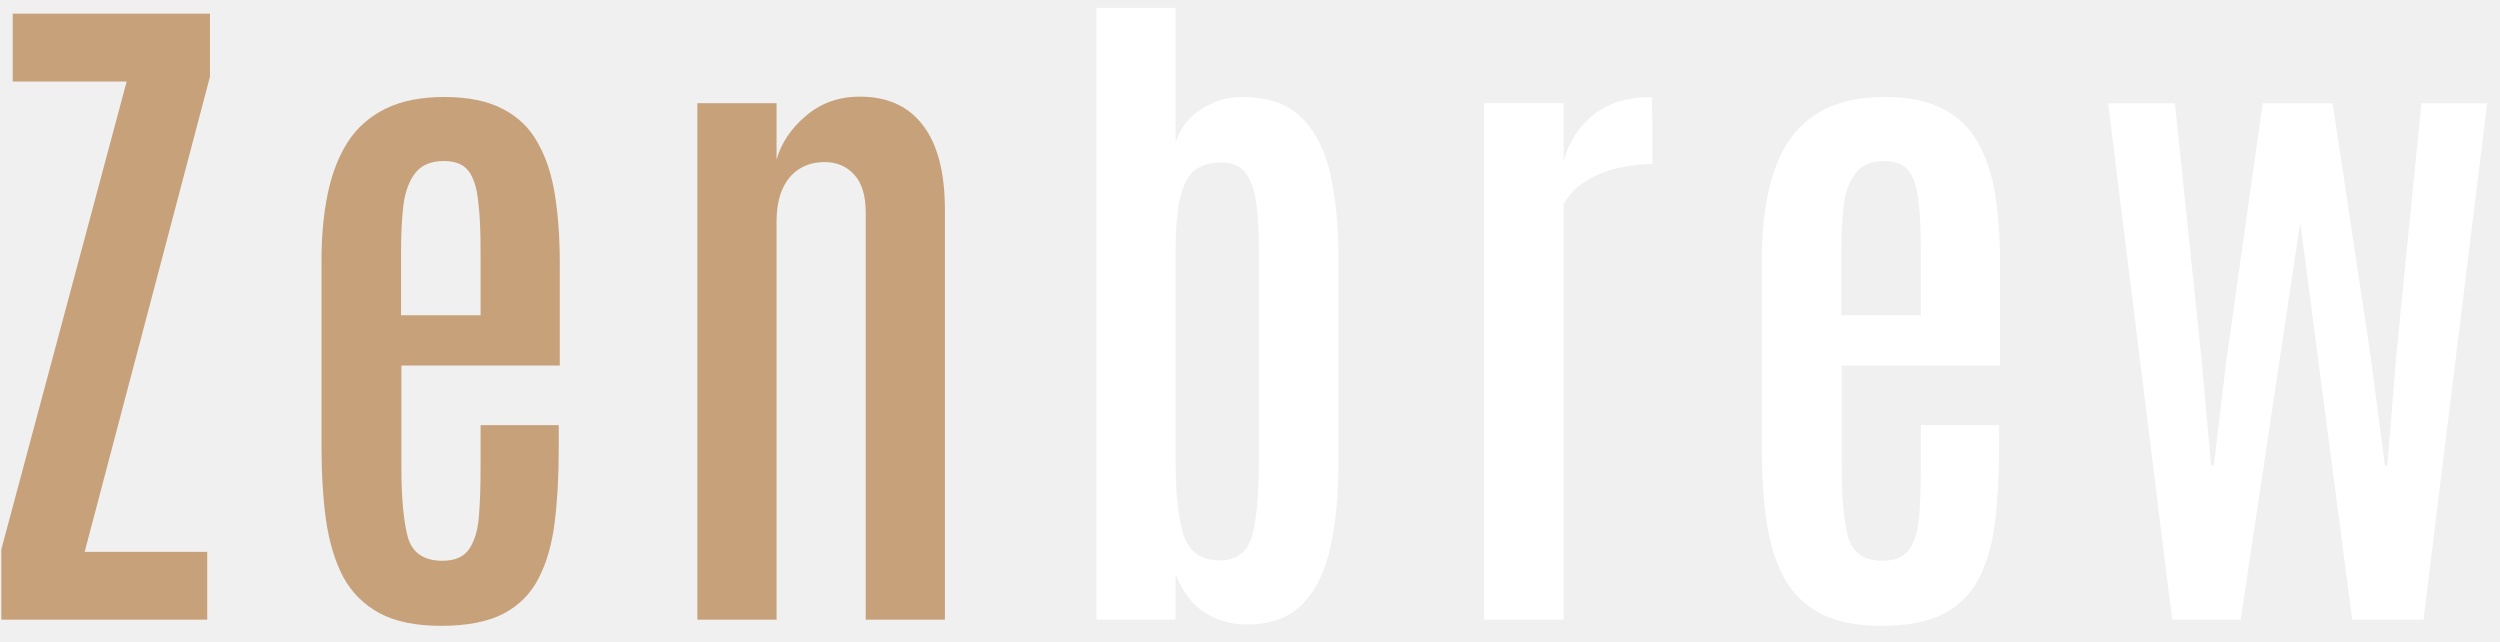
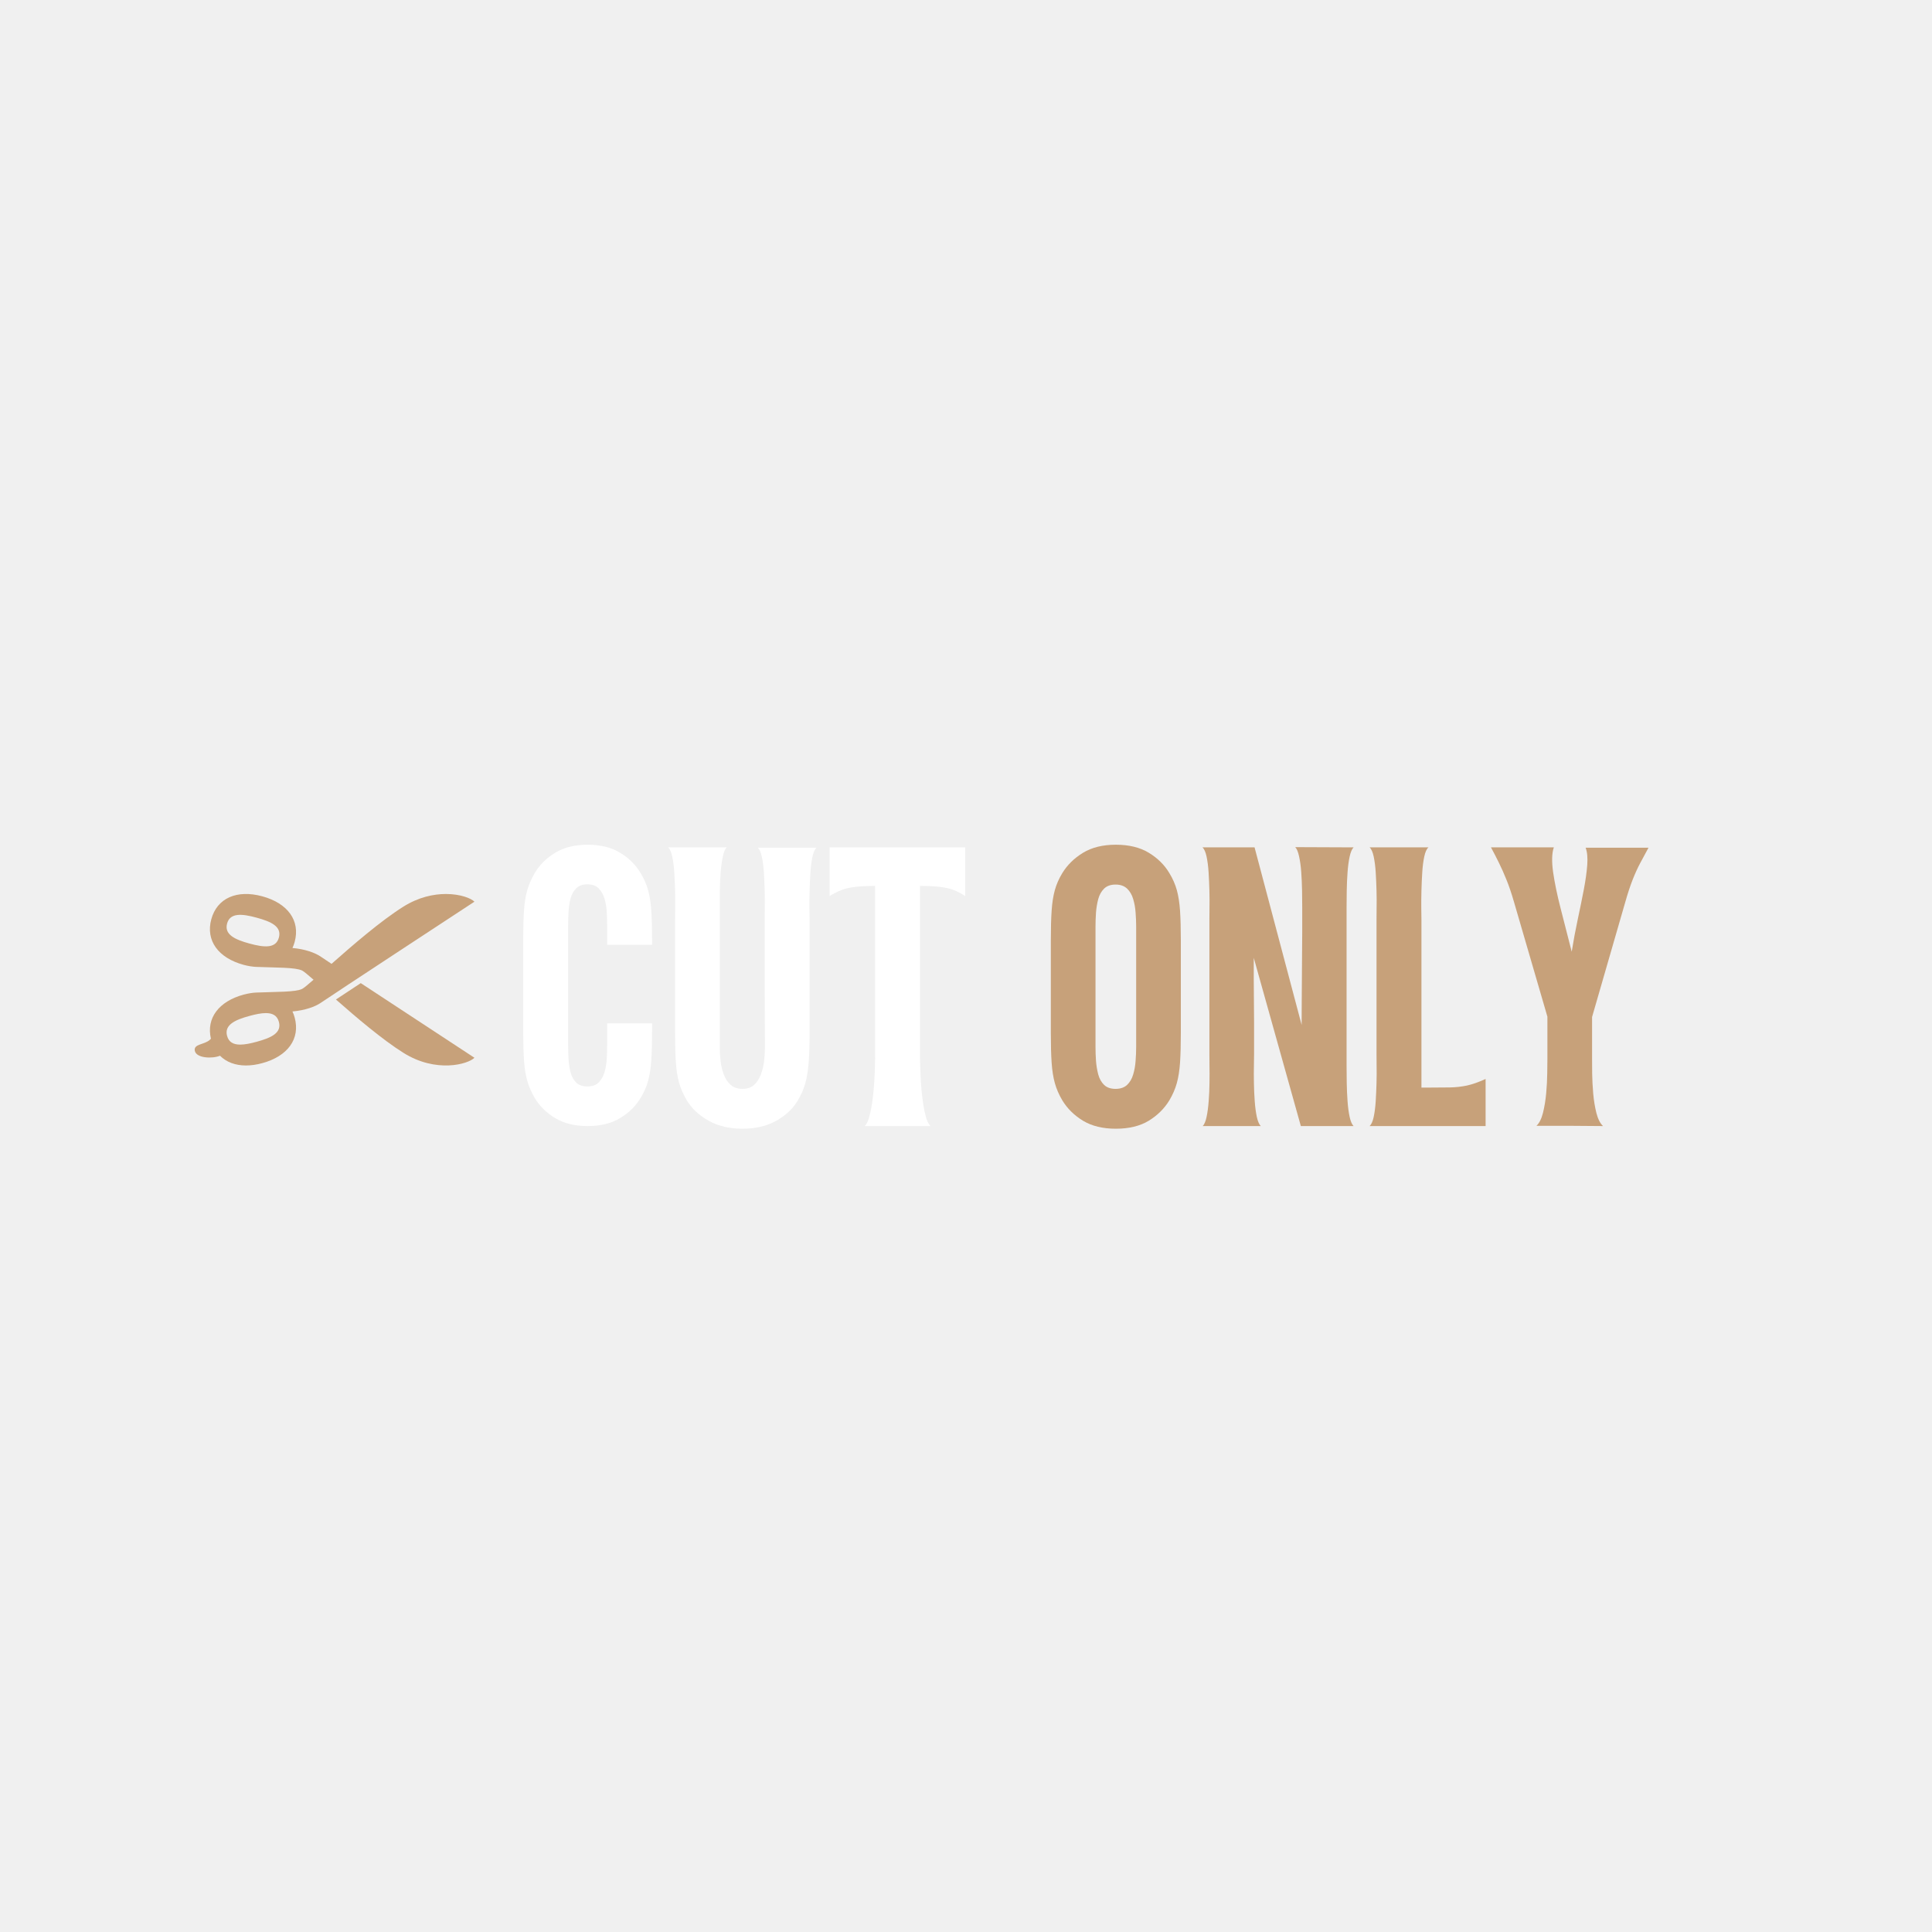
- <svg xmlns="http://www.w3.org/2000/svg" width="117" height="30" viewBox="0 0 117 30" fill="none">
-   <path d="M101.657 29.002L98.66 4.832H101.786L103.043 16.933L103.478 21.783H103.607L104.187 16.917L105.895 4.832H106.91H108.473H109.166L110.938 16.627L111.615 21.783H111.728L112.147 16.627L113.323 4.832H116.401L113.42 29.002H110.084L107.651 10.407L104.864 29.002H101.657Z" fill="white" />
-   <path d="M88.044 29.289C86.863 29.289 85.901 29.09 85.16 28.693C84.43 28.295 83.866 27.731 83.468 27.001C83.082 26.26 82.813 25.373 82.663 24.342C82.523 23.311 82.453 22.167 82.453 20.91V12.161C82.453 11.033 82.55 10.002 82.743 9.067C82.936 8.132 83.248 7.327 83.678 6.65C84.118 5.973 84.709 5.452 85.45 5.087C86.191 4.722 87.11 4.539 88.206 4.539C89.323 4.539 90.236 4.727 90.945 5.103C91.654 5.468 92.196 5.995 92.572 6.682C92.959 7.359 93.228 8.175 93.378 9.131C93.528 10.077 93.603 11.129 93.603 12.29V17.107H86.191V21.893C86.191 23.268 86.288 24.337 86.481 25.1C86.686 25.862 87.228 26.244 88.109 26.244C88.689 26.244 89.103 26.066 89.35 25.712C89.607 25.347 89.763 24.842 89.817 24.197C89.871 23.542 89.897 22.785 89.897 21.925V19.895H93.555V21.039C93.555 22.307 93.491 23.451 93.362 24.471C93.233 25.492 92.981 26.362 92.605 27.081C92.239 27.791 91.691 28.338 90.961 28.725C90.231 29.101 89.258 29.289 88.044 29.289ZM86.175 14.755H89.897V11.661C89.897 10.77 89.86 10.018 89.785 9.405C89.72 8.782 89.57 8.315 89.334 8.003C89.097 7.692 88.716 7.536 88.189 7.536C87.588 7.536 87.142 7.719 86.852 8.084C86.562 8.449 86.374 8.949 86.288 9.583C86.213 10.216 86.175 10.947 86.175 11.774V14.755Z" fill="white" />
-   <path d="M69.453 28.999V4.829H73.175V7.52C73.455 6.585 73.938 5.855 74.626 5.329C75.324 4.802 76.21 4.539 77.284 4.539C77.306 4.539 77.316 4.7 77.316 5.022C77.327 5.334 77.332 5.694 77.332 6.102C77.332 6.51 77.332 6.875 77.332 7.198C77.332 7.52 77.332 7.681 77.332 7.681C76.828 7.681 76.301 7.74 75.753 7.858C75.216 7.977 74.717 8.175 74.255 8.455C73.804 8.723 73.444 9.088 73.175 9.55V28.999H69.453Z" fill="white" />
-   <path d="M58.338 29.226C57.65 29.226 57.011 29.049 56.42 28.694C55.83 28.329 55.362 27.722 55.019 26.873V29H51.312V0.367H55.019V6.667C55.233 6.001 55.636 5.48 56.227 5.104C56.829 4.729 57.446 4.541 58.08 4.541C59.315 4.53 60.261 4.852 60.916 5.507C61.571 6.163 62.023 7.06 62.27 8.198C62.517 9.326 62.64 10.61 62.64 12.049V21.733C62.64 23.151 62.517 24.43 62.27 25.568C62.033 26.696 61.603 27.588 60.98 28.243C60.368 28.898 59.487 29.226 58.338 29.226ZM57.097 26.229C57.881 26.218 58.381 25.837 58.596 25.085C58.81 24.322 58.918 23.151 58.918 21.572V11.759C58.918 10.932 58.88 10.207 58.805 9.584C58.73 8.961 58.569 8.478 58.322 8.134C58.075 7.779 57.683 7.602 57.145 7.602C56.684 7.602 56.291 7.709 55.969 7.924C55.658 8.139 55.421 8.547 55.26 9.149C55.099 9.75 55.019 10.626 55.019 11.775V21.637C55.019 23.141 55.148 24.285 55.405 25.069C55.663 25.842 56.227 26.229 57.097 26.229Z" fill="white" />
-   <path d="M32.637 29V4.83H36.343V7.472C36.558 6.699 37.014 6.017 37.712 5.426C38.411 4.824 39.254 4.523 40.242 4.523C41.531 4.523 42.514 4.969 43.191 5.861C43.878 6.752 44.222 8.074 44.222 9.825V29H40.516V9.954C40.516 9.159 40.339 8.568 39.984 8.181C39.63 7.784 39.163 7.585 38.583 7.585C38.142 7.585 37.75 7.692 37.406 7.907C37.062 8.122 36.799 8.439 36.617 8.858C36.434 9.266 36.343 9.776 36.343 10.389V29H32.637Z" fill="#C7A17A" />
-   <path d="M20.638 29.289C19.456 29.289 18.495 29.09 17.754 28.693C17.023 28.295 16.459 27.731 16.062 27.001C15.675 26.26 15.407 25.373 15.256 24.342C15.117 23.311 15.047 22.167 15.047 20.91V12.161C15.047 11.033 15.144 10.002 15.337 9.067C15.53 8.132 15.842 7.327 16.271 6.65C16.712 5.973 17.303 5.452 18.044 5.087C18.785 4.722 19.704 4.539 20.799 4.539C21.916 4.539 22.83 4.727 23.539 5.103C24.248 5.468 24.79 5.995 25.166 6.682C25.553 7.359 25.821 8.175 25.972 9.131C26.122 10.077 26.197 11.129 26.197 12.29V17.107H18.785V21.893C18.785 23.268 18.882 24.337 19.075 25.1C19.279 25.862 19.822 26.244 20.703 26.244C21.283 26.244 21.696 26.066 21.943 25.712C22.201 25.347 22.357 24.842 22.411 24.197C22.464 23.542 22.491 22.785 22.491 21.925V19.895H26.149V21.039C26.149 22.307 26.084 23.451 25.956 24.471C25.827 25.492 25.574 26.362 25.198 27.081C24.833 27.791 24.285 28.338 23.555 28.725C22.824 29.101 21.852 29.289 20.638 29.289ZM18.769 14.755H22.491V11.661C22.491 10.77 22.454 10.018 22.378 9.405C22.314 8.782 22.164 8.315 21.927 8.003C21.691 7.692 21.31 7.536 20.783 7.536C20.182 7.536 19.736 7.719 19.446 8.084C19.156 8.449 18.968 8.949 18.882 9.583C18.807 10.216 18.769 10.947 18.769 11.774V14.755Z" fill="#C7A17A" />
-   <path d="M0.062 29V25.713L5.928 3.815H0.594V0.641H9.827V3.589L3.962 25.826H9.698V29H0.062Z" fill="#C7A17A" />
+ <svg xmlns="http://www.w3.org/2000/svg" width="500" zoomAndPan="magnify" viewBox="0 0 375 375" height="500" preserveAspectRatio="xMidYMid meet" version="1.0">
+   <defs>
+     <g />
+     <clipPath id="dc788edc52">
+       <path d="M 37.5 173 L 92.25 173 L 92.25 207 L 37.5 207 Z M 37.5 173 " clip-rule="nonzero" />
+     </clipPath>
+     <clipPath id="aac2c833ab">
+       <path d="M 65 190 L 92.25 190 L 92.25 207 L 65 207 Z M 65 190 " clip-rule="nonzero" />
+     </clipPath>
+   </defs>
+   <g fill="#ffffff" fill-opacity="1">
+     <g transform="translate(98.95998, 218.5685)">
+       <g>
+         <path d="M 2.594 -18.422 L 2.594 -36.172 C 2.594 -38.461 2.645 -40.359 2.75 -41.859 C 2.852 -43.367 3.066 -44.688 3.391 -45.812 C 3.723 -46.938 4.203 -48.035 4.828 -49.109 C 5.766 -50.691 7.086 -52.004 8.797 -53.047 C 10.516 -54.086 12.617 -54.609 15.109 -54.609 C 17.598 -54.609 19.695 -54.086 21.406 -53.047 C 23.125 -52.004 24.445 -50.691 25.375 -49.109 C 26.039 -48.035 26.523 -46.938 26.828 -45.812 C 27.141 -44.688 27.348 -43.367 27.453 -41.859 C 27.555 -40.359 27.609 -38.461 27.609 -36.172 L 27.609 -35.188 L 18.891 -35.188 L 18.891 -38.875 C 18.891 -39.707 18.863 -40.586 18.812 -41.516 C 18.758 -42.453 18.613 -43.328 18.375 -44.141 C 18.133 -44.953 17.754 -45.617 17.234 -46.141 C 16.711 -46.66 15.984 -46.922 15.047 -46.922 C 14.117 -46.922 13.395 -46.66 12.875 -46.141 C 12.352 -45.617 11.988 -44.953 11.781 -44.141 C 11.57 -43.328 11.441 -42.453 11.391 -41.516 C 11.336 -40.586 11.312 -39.707 11.312 -38.875 L 11.312 -15.734 C 11.312 -14.898 11.336 -14.016 11.391 -13.078 C 11.441 -12.141 11.57 -11.266 11.781 -10.453 C 11.988 -9.641 12.352 -8.973 12.875 -8.453 C 13.395 -7.941 14.117 -7.688 15.047 -7.688 C 15.984 -7.688 16.711 -7.941 17.234 -8.453 C 17.754 -8.973 18.133 -9.641 18.375 -10.453 C 18.613 -11.266 18.758 -12.141 18.812 -13.078 C 18.863 -14.016 18.891 -14.898 18.891 -15.734 L 18.891 -19.938 L 27.609 -19.938 L 27.609 -18.422 C 27.609 -16.172 27.555 -14.273 27.453 -12.734 C 27.348 -11.203 27.141 -9.875 26.828 -8.75 C 26.523 -7.625 26.039 -6.523 25.375 -5.453 C 24.445 -3.891 23.125 -2.586 21.406 -1.547 C 19.695 -0.516 17.598 0 15.109 0 C 12.617 0 10.516 -0.516 8.797 -1.547 C 7.086 -2.586 5.766 -3.891 4.828 -5.453 C 4.203 -6.523 3.723 -7.625 3.391 -8.75 C 3.066 -9.875 2.852 -11.203 2.75 -12.734 C 2.645 -14.273 2.594 -16.172 2.594 -18.422 Z M 2.594 -18.422 " />
+       </g>
+     </g>
+   </g>
+   <g fill="#ffffff" fill-opacity="1">
+     <g transform="translate(128.1284, 218.5685)">
+       <g>
+         <path d="M 1.562 -54.094 L 12.922 -54.094 C 12.609 -53.781 12.359 -53.18 12.172 -52.297 C 11.984 -51.41 11.844 -50.391 11.75 -49.234 C 11.664 -48.078 11.613 -46.891 11.594 -45.672 C 11.582 -44.461 11.578 -43.352 11.578 -42.344 C 11.578 -41.344 11.578 -40.566 11.578 -40.016 L 11.578 -27.297 C 11.578 -27.297 11.578 -26.969 11.578 -26.312 C 11.578 -25.656 11.578 -24.82 11.578 -23.812 C 11.578 -22.812 11.578 -21.758 11.578 -20.656 C 11.578 -19.551 11.578 -18.52 11.578 -17.562 C 11.578 -16.613 11.578 -15.863 11.578 -15.312 C 11.578 -14.477 11.629 -13.594 11.734 -12.656 C 11.836 -11.727 12.047 -10.848 12.359 -10.016 C 12.672 -9.18 13.117 -8.504 13.703 -7.984 C 14.285 -7.473 15.047 -7.219 15.984 -7.219 C 16.922 -7.219 17.672 -7.473 18.234 -7.984 C 18.805 -8.504 19.25 -9.18 19.562 -10.016 C 19.875 -10.848 20.082 -11.727 20.188 -12.656 C 20.289 -13.594 20.344 -14.477 20.344 -15.312 L 20.297 -27.516 C 20.297 -27.473 20.297 -27.781 20.297 -28.438 C 20.297 -29.102 20.297 -29.961 20.297 -31.016 C 20.297 -32.066 20.297 -33.18 20.297 -34.359 C 20.297 -35.535 20.297 -36.625 20.297 -37.625 C 20.297 -38.633 20.297 -39.414 20.297 -39.969 C 20.297 -40.52 20.301 -41.297 20.312 -42.297 C 20.332 -43.305 20.328 -44.414 20.297 -45.625 C 20.266 -46.832 20.211 -48.016 20.141 -49.172 C 20.066 -50.336 19.938 -51.359 19.75 -52.234 C 19.562 -53.117 19.297 -53.719 18.953 -54.031 L 30.359 -54.031 C 30.016 -53.719 29.75 -53.117 29.562 -52.234 C 29.375 -51.359 29.242 -50.336 29.172 -49.172 C 29.098 -48.016 29.047 -46.832 29.016 -45.625 C 28.984 -44.414 28.973 -43.305 28.984 -42.297 C 29.004 -41.297 29.016 -40.52 29.016 -39.969 L 29.016 -18.062 C 29.016 -15.781 28.953 -13.867 28.828 -12.328 C 28.711 -10.785 28.5 -9.453 28.188 -8.328 C 27.875 -7.203 27.391 -6.086 26.734 -4.984 C 25.797 -3.391 24.398 -2.07 22.547 -1.031 C 20.703 0 18.516 0.516 15.984 0.516 C 13.461 0.516 11.273 0 9.422 -1.031 C 7.566 -2.07 6.156 -3.391 5.188 -4.984 C 4.531 -6.086 4.035 -7.203 3.703 -8.328 C 3.379 -9.453 3.164 -10.785 3.062 -12.328 C 2.957 -13.867 2.906 -15.781 2.906 -18.062 C 2.906 -18.75 2.906 -19.602 2.906 -20.625 C 2.906 -21.645 2.906 -22.664 2.906 -23.688 C 2.906 -24.707 2.906 -25.562 2.906 -26.25 C 2.906 -26.945 2.906 -27.297 2.906 -27.297 L 2.906 -40.016 C 2.906 -40.566 2.91 -41.344 2.922 -42.344 C 2.941 -43.352 2.938 -44.461 2.906 -45.672 C 2.875 -46.891 2.82 -48.078 2.75 -49.234 C 2.676 -50.391 2.547 -51.41 2.359 -52.297 C 2.172 -53.18 1.906 -53.781 1.562 -54.094 Z M 1.562 -54.094 " />
+       </g>
+     </g>
+   </g>
+   <g fill="#ffffff" fill-opacity="1">
+     <g transform="translate(159.9957, 218.5685)">
+       <g>
+         <path d="M 1.031 -54.094 L 27.359 -54.094 L 27.359 -44.641 C 26.629 -45.117 25.91 -45.5 25.203 -45.781 C 24.492 -46.062 23.629 -46.27 22.609 -46.406 C 21.586 -46.539 20.242 -46.609 18.578 -46.609 L 18.578 -13.188 C 18.578 -13.25 18.578 -13.266 18.578 -13.234 C 18.578 -13.203 18.578 -13.098 18.578 -12.922 L 18.578 -13.188 C 18.578 -13.008 18.586 -12.504 18.609 -11.672 C 18.629 -10.848 18.672 -9.852 18.734 -8.688 C 18.805 -7.531 18.922 -6.352 19.078 -5.156 C 19.234 -3.969 19.43 -2.906 19.672 -1.969 C 19.91 -1.039 20.223 -0.383 20.609 0 L 7.844 0 C 8.219 -0.344 8.523 -0.988 8.766 -1.938 C 9.016 -2.895 9.219 -3.969 9.375 -5.156 C 9.531 -6.352 9.641 -7.531 9.703 -8.688 C 9.773 -9.852 9.816 -10.848 9.828 -11.672 C 9.848 -12.504 9.859 -13.008 9.859 -13.188 C 9.898 -13.008 9.926 -12.895 9.938 -12.844 C 9.957 -12.789 9.953 -12.816 9.922 -12.922 C 9.879 -13.098 9.867 -13.203 9.891 -13.234 C 9.91 -13.266 9.898 -13.25 9.859 -13.188 C 9.859 -13.707 9.859 -14.676 9.859 -16.094 C 9.859 -17.508 9.859 -19.219 9.859 -21.219 C 9.859 -23.227 9.859 -25.359 9.859 -27.609 C 9.859 -29.859 9.859 -32.07 9.859 -34.25 C 9.859 -36.438 9.859 -38.445 9.859 -40.281 C 9.859 -42.113 9.859 -43.598 9.859 -44.734 C 9.859 -45.879 9.859 -46.504 9.859 -46.609 C 8.203 -46.609 6.863 -46.539 5.844 -46.406 C 4.82 -46.27 3.957 -46.062 3.25 -45.781 C 2.539 -45.5 1.801 -45.117 1.031 -44.641 Z M 1.031 -54.094 " />
+       </g>
+     </g>
+   </g>
+   <g fill="#ffffff" fill-opacity="1">
+     <g transform="translate(188.3856, 218.5685)">
+       <g />
+     </g>
+   </g>
+   <g fill="#c7a17a" fill-opacity="1">
+     <g transform="translate(201.3721, 218.5685)">
+       <g>
+         <path d="M 2.594 -18.016 L 2.594 -36.078 C 2.594 -38.359 2.645 -40.27 2.75 -41.812 C 2.852 -43.352 3.062 -44.688 3.375 -45.812 C 3.688 -46.938 4.172 -48.035 4.828 -49.109 C 5.797 -50.691 7.133 -52.004 8.844 -53.047 C 10.562 -54.086 12.68 -54.609 15.203 -54.609 C 17.766 -54.609 19.898 -54.086 21.609 -53.047 C 23.328 -52.004 24.656 -50.691 25.594 -49.109 C 26.25 -48.035 26.734 -46.938 27.047 -45.812 C 27.359 -44.688 27.566 -43.352 27.672 -41.812 C 27.773 -40.27 27.828 -38.359 27.828 -36.078 L 27.828 -18.016 C 27.828 -15.723 27.773 -13.816 27.672 -12.297 C 27.566 -10.773 27.359 -9.453 27.047 -8.328 C 26.734 -7.203 26.25 -6.086 25.594 -4.984 C 24.625 -3.391 23.289 -2.07 21.594 -1.031 C 19.895 0 17.766 0.516 15.203 0.516 C 12.68 0.516 10.562 0 8.844 -1.031 C 7.133 -2.07 5.797 -3.391 4.828 -4.984 C 4.172 -6.086 3.688 -7.203 3.375 -8.328 C 3.062 -9.453 2.852 -10.773 2.75 -12.297 C 2.645 -13.816 2.594 -15.723 2.594 -18.016 Z M 11.266 -38.781 L 11.266 -15.312 C 11.266 -14.477 11.297 -13.594 11.359 -12.656 C 11.43 -11.727 11.578 -10.848 11.797 -10.016 C 12.023 -9.18 12.406 -8.504 12.938 -7.984 C 13.477 -7.473 14.219 -7.219 15.156 -7.219 C 16.094 -7.219 16.836 -7.473 17.391 -7.984 C 17.941 -8.504 18.336 -9.18 18.578 -10.016 C 18.828 -10.848 18.984 -11.727 19.047 -12.656 C 19.117 -13.594 19.156 -14.477 19.156 -15.312 L 19.156 -38.781 C 19.156 -39.602 19.117 -40.484 19.047 -41.422 C 18.984 -42.359 18.828 -43.238 18.578 -44.062 C 18.336 -44.895 17.941 -45.57 17.391 -46.094 C 16.836 -46.613 16.094 -46.875 15.156 -46.875 C 14.219 -46.875 13.477 -46.613 12.938 -46.094 C 12.406 -45.57 12.023 -44.895 11.797 -44.062 C 11.578 -43.238 11.43 -42.359 11.359 -41.422 C 11.297 -40.484 11.266 -39.602 11.266 -38.781 Z M 11.266 -38.781 " />
+       </g>
+     </g>
+   </g>
+   <g fill="#c7a17a" fill-opacity="1">
+     <g transform="translate(231.838, 218.5685)">
+       <g>
+         <path d="M 1.562 -54.094 L 11.672 -54.094 L 20.812 -19.625 C 20.812 -19.625 20.812 -20.055 20.812 -20.922 C 20.812 -21.785 20.816 -22.914 20.828 -24.312 C 20.848 -25.719 20.859 -27.223 20.859 -28.828 C 20.859 -30.441 20.867 -32.023 20.891 -33.578 C 20.91 -35.141 20.922 -36.5 20.922 -37.656 C 20.922 -38.812 20.922 -39.617 20.922 -40.078 C 20.922 -40.629 20.922 -41.406 20.922 -42.406 C 20.922 -43.406 20.91 -44.508 20.891 -45.719 C 20.867 -46.938 20.816 -48.125 20.734 -49.281 C 20.648 -50.445 20.508 -51.469 20.312 -52.344 C 20.125 -53.227 19.875 -53.828 19.562 -54.141 L 30.891 -54.094 C 30.578 -53.781 30.32 -53.18 30.125 -52.297 C 29.938 -51.41 29.801 -50.391 29.719 -49.234 C 29.633 -48.078 29.582 -46.891 29.562 -45.672 C 29.539 -44.461 29.531 -43.352 29.531 -42.344 C 29.531 -41.344 29.531 -40.566 29.531 -40.016 L 29.531 -14.062 C 29.531 -13.508 29.531 -12.727 29.531 -11.719 C 29.531 -10.719 29.539 -9.613 29.562 -8.406 C 29.582 -7.195 29.633 -6.008 29.719 -4.844 C 29.801 -3.688 29.938 -2.664 30.125 -1.781 C 30.32 -0.906 30.578 -0.312 30.891 0 L 20.656 0 L 11.516 -32.656 C 11.516 -32.656 11.516 -32.266 11.516 -31.484 C 11.516 -30.703 11.516 -29.688 11.516 -28.438 C 11.516 -27.195 11.523 -25.836 11.547 -24.359 C 11.566 -22.891 11.578 -21.453 11.578 -20.047 C 11.578 -18.648 11.578 -17.414 11.578 -16.344 C 11.578 -15.27 11.578 -14.508 11.578 -14.062 C 11.578 -13.508 11.566 -12.727 11.547 -11.719 C 11.523 -10.719 11.523 -9.613 11.547 -8.406 C 11.566 -7.195 11.617 -6.008 11.703 -4.844 C 11.785 -3.688 11.922 -2.664 12.109 -1.781 C 12.305 -0.906 12.562 -0.312 12.875 0 L 1.609 0 C 1.922 -0.312 2.172 -0.906 2.359 -1.781 C 2.547 -2.664 2.68 -3.688 2.766 -4.844 C 2.859 -6.008 2.91 -7.195 2.922 -8.406 C 2.941 -9.613 2.941 -10.719 2.922 -11.719 C 2.91 -12.727 2.906 -13.508 2.906 -14.062 L 2.906 -40.016 C 2.906 -40.566 2.91 -41.344 2.922 -42.344 C 2.941 -43.352 2.938 -44.461 2.906 -45.672 C 2.875 -46.891 2.82 -48.078 2.75 -49.234 C 2.676 -50.391 2.547 -51.41 2.359 -52.297 C 2.172 -53.18 1.906 -53.781 1.562 -54.094 Z M 1.562 -54.094 " />
+       </g>
+     </g>
+   </g>
+   <g fill="#c7a17a" fill-opacity="1">
+     <g transform="translate(264.2762, 218.5685)">
+       <g>
+         <path d="M 24.078 0 L 1.562 0 C 1.906 -0.312 2.172 -0.906 2.359 -1.781 C 2.547 -2.664 2.676 -3.688 2.75 -4.844 C 2.82 -6.008 2.875 -7.195 2.906 -8.406 C 2.938 -9.613 2.941 -10.719 2.922 -11.719 C 2.91 -12.727 2.906 -13.508 2.906 -14.062 L 2.906 -40.016 C 2.906 -40.566 2.91 -41.344 2.922 -42.344 C 2.941 -43.352 2.938 -44.461 2.906 -45.672 C 2.875 -46.891 2.82 -48.078 2.75 -49.234 C 2.676 -50.391 2.547 -51.41 2.359 -52.297 C 2.172 -53.18 1.906 -53.781 1.562 -54.094 L 12.984 -54.094 C 12.629 -53.781 12.359 -53.18 12.172 -52.297 C 11.984 -51.41 11.852 -50.391 11.781 -49.234 C 11.707 -48.078 11.656 -46.891 11.625 -45.672 C 11.594 -44.461 11.582 -43.352 11.594 -42.344 C 11.613 -41.344 11.625 -40.566 11.625 -40.016 C 11.625 -39.641 11.625 -38.766 11.625 -37.391 C 11.625 -36.023 11.625 -34.359 11.625 -32.391 C 11.625 -30.422 11.625 -28.316 11.625 -26.078 C 11.625 -23.848 11.625 -21.633 11.625 -19.438 C 11.625 -17.238 11.625 -15.238 11.625 -13.438 C 11.625 -11.645 11.625 -10.203 11.625 -9.109 C 11.625 -8.016 11.625 -7.469 11.625 -7.469 L 13.031 -7.469 C 14.656 -7.469 16.031 -7.477 17.156 -7.5 C 18.281 -7.52 19.367 -7.641 20.422 -7.859 C 21.484 -8.086 22.703 -8.516 24.078 -9.141 Z M 24.078 0 " />
+       </g>
+     </g>
+   </g>
+   <g fill="#c7a17a" fill-opacity="1">
+     <g transform="translate(289.3963, 218.5685)">
+       <g>
+         <path d="M 0 -54.094 L 12.203 -54.094 C 11.816 -52.977 11.77 -51.375 12.062 -49.281 C 12.363 -47.188 12.859 -44.805 13.547 -42.141 C 14.234 -39.484 14.941 -36.719 15.672 -33.844 C 16.016 -35.988 16.406 -38.082 16.844 -40.125 C 17.281 -42.164 17.672 -44.082 18.016 -45.875 C 18.359 -47.676 18.582 -49.273 18.688 -50.672 C 18.789 -52.078 18.688 -53.195 18.375 -54.031 L 30.578 -54.031 C 30.023 -53.031 29.488 -52.035 28.969 -51.047 C 28.445 -50.066 27.953 -48.977 27.484 -47.781 C 27.016 -46.582 26.539 -45.141 26.062 -43.453 L 19.625 -21.172 L 19.625 -12.922 C 19.625 -12.297 19.629 -11.383 19.641 -10.188 C 19.66 -9 19.727 -7.711 19.844 -6.328 C 19.969 -4.941 20.176 -3.672 20.469 -2.516 C 20.77 -1.359 21.195 -0.52 21.75 0 L 15.578 -0.047 L 8.828 -0.047 C 9.379 -0.566 9.801 -1.406 10.094 -2.562 C 10.383 -3.727 10.594 -5 10.719 -6.375 C 10.844 -7.758 10.91 -9.051 10.922 -10.25 C 10.941 -11.445 10.953 -12.359 10.953 -12.984 L 10.953 -21.234 L 4.469 -43.5 C 3.977 -45.195 3.488 -46.641 3 -47.828 C 2.52 -49.023 2.035 -50.113 1.547 -51.094 C 1.066 -52.082 0.551 -53.082 0 -54.094 Z M 0 -54.094 " />
+       </g>
+     </g>
+   </g>
+   <g clip-path="url(#dc788edc52)">
+     <path fill="#c7a17a" d="M 92.09 175.016 C 91.434 174.348 89.336 173.523 86.547 173.523 C 84.152 173.523 81.25 174.133 78.312 175.969 C 73.922 178.723 68.438 183.469 64.352 187.082 C 63.27 186.367 62.547 185.883 62.332 185.73 C 61.164 184.914 59.191 184.219 56.766 184.004 C 56.934 183.637 57.082 183.246 57.195 182.824 C 58.32 178.688 55.848 175.316 50.91 173.973 C 45.977 172.633 42.129 174.32 41.012 178.426 C 39.887 182.562 42.359 185.934 47.293 187.277 C 48.125 187.504 49.047 187.645 49.672 187.672 C 53.598 187.836 57.348 187.738 58.652 188.387 C 58.969 188.547 59.754 189.199 60.859 190.164 C 59.754 191.133 58.969 191.781 58.652 191.941 C 57.348 192.594 53.598 192.492 49.672 192.656 C 49.047 192.684 48.125 192.828 47.293 193.051 C 42.473 194.363 40.004 197.613 40.941 201.621 C 40.883 201.68 40.824 201.738 40.766 201.793 C 39.73 202.809 37.496 202.582 37.82 203.992 C 38.141 205.391 41.172 205.535 42.703 204.918 C 43.938 206.156 45.676 206.809 47.742 206.809 C 48.73 206.809 49.793 206.66 50.91 206.355 C 55.848 205.012 58.32 201.641 57.195 197.504 C 57.082 197.082 56.934 196.691 56.766 196.324 C 59.191 196.109 61.164 195.418 62.332 194.602 C 63.914 193.488 92.09 175.016 92.09 175.016 Z M 54.129 181.992 C 53.547 184.137 51.27 183.914 48.422 183.141 C 45.57 182.363 43.5 181.375 44.078 179.258 C 44.652 177.145 46.938 177.336 49.789 178.113 C 52.668 178.895 54.715 179.848 54.129 181.992 Z M 49.789 202.215 C 48.609 202.539 47.527 202.758 46.625 202.758 C 45.34 202.758 44.414 202.312 44.078 201.07 C 43.5 198.957 45.57 197.965 48.422 197.191 C 49.609 196.867 50.695 196.641 51.602 196.641 C 52.875 196.641 53.789 197.086 54.129 198.336 C 54.715 200.484 52.668 201.434 49.789 202.215 Z M 49.789 202.215 " fill-opacity="1" fill-rule="nonzero" />
+   </g>
+   <g clip-path="url(#aac2c833ab)">
+     <path fill="#c7a17a" d="M 65.203 194.004 C 69.18 197.5 74.223 201.797 78.312 204.359 C 84.664 208.34 90.867 206.562 92.09 205.312 C 92.09 205.312 78.863 196.641 70.023 190.824 C 68.125 192.074 66.461 193.172 65.203 194.004 Z M 65.203 194.004 " fill-opacity="1" fill-rule="nonzero" />
+   </g>
</svg>
